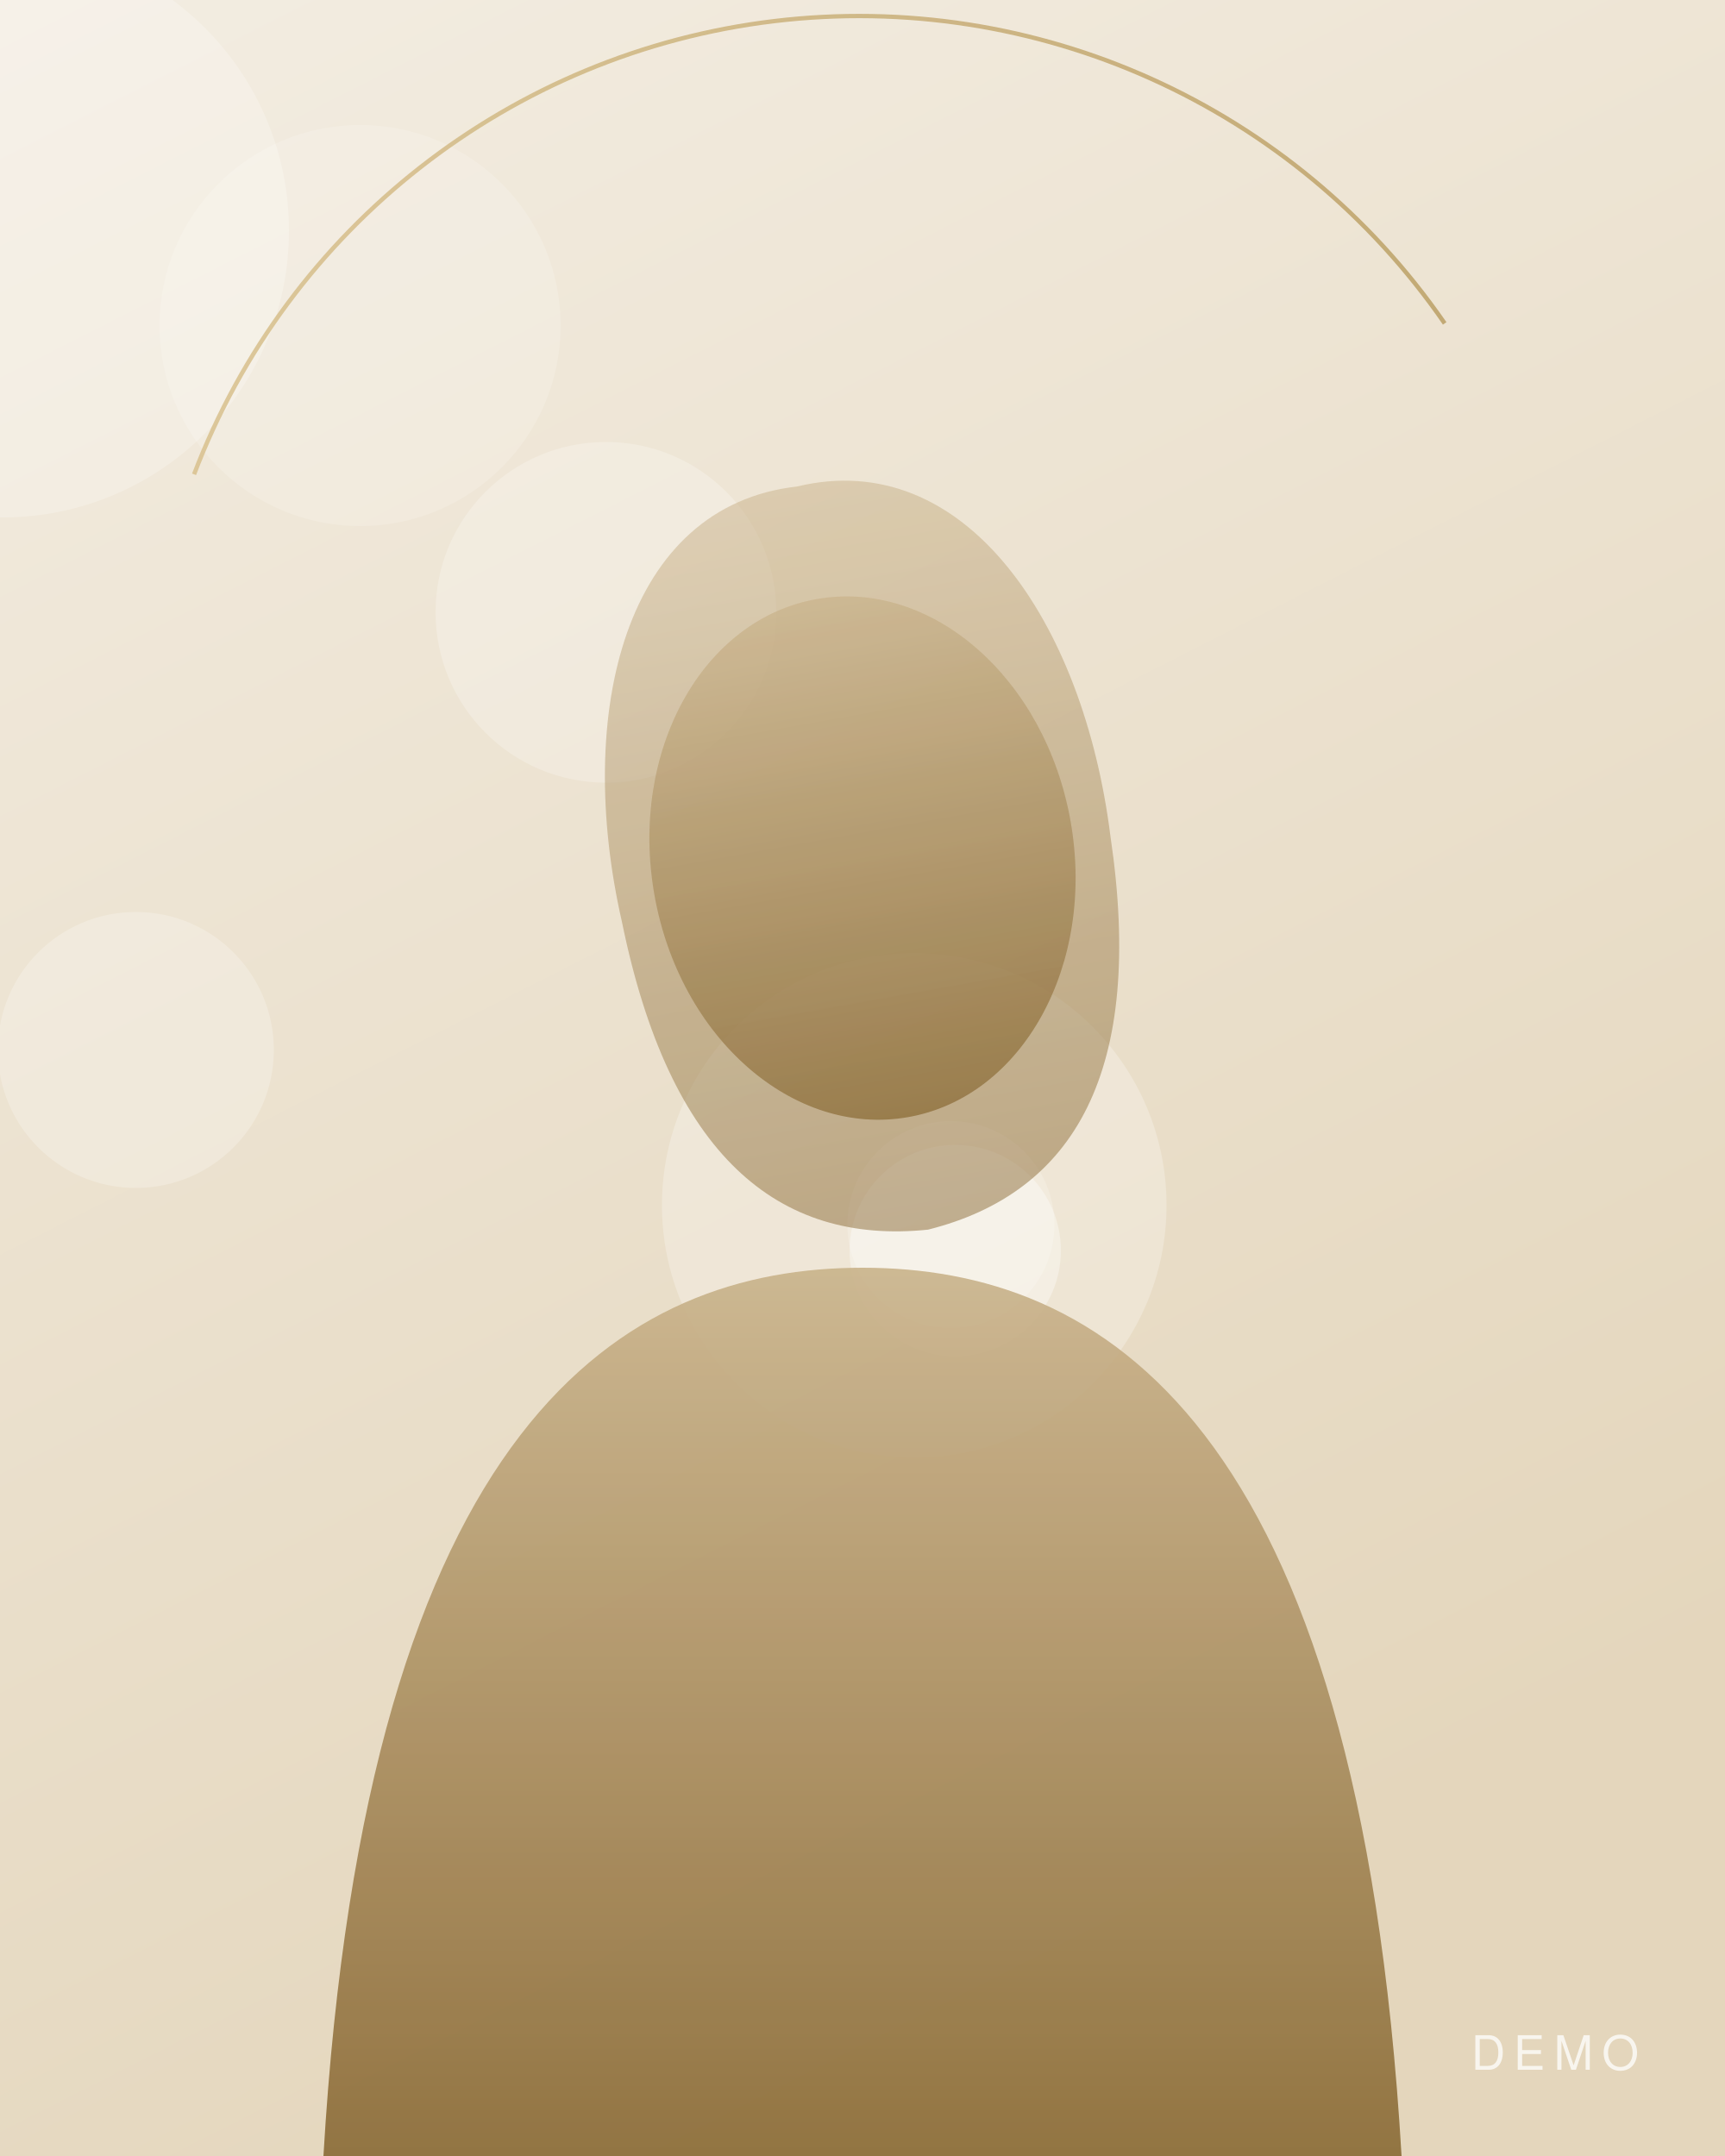
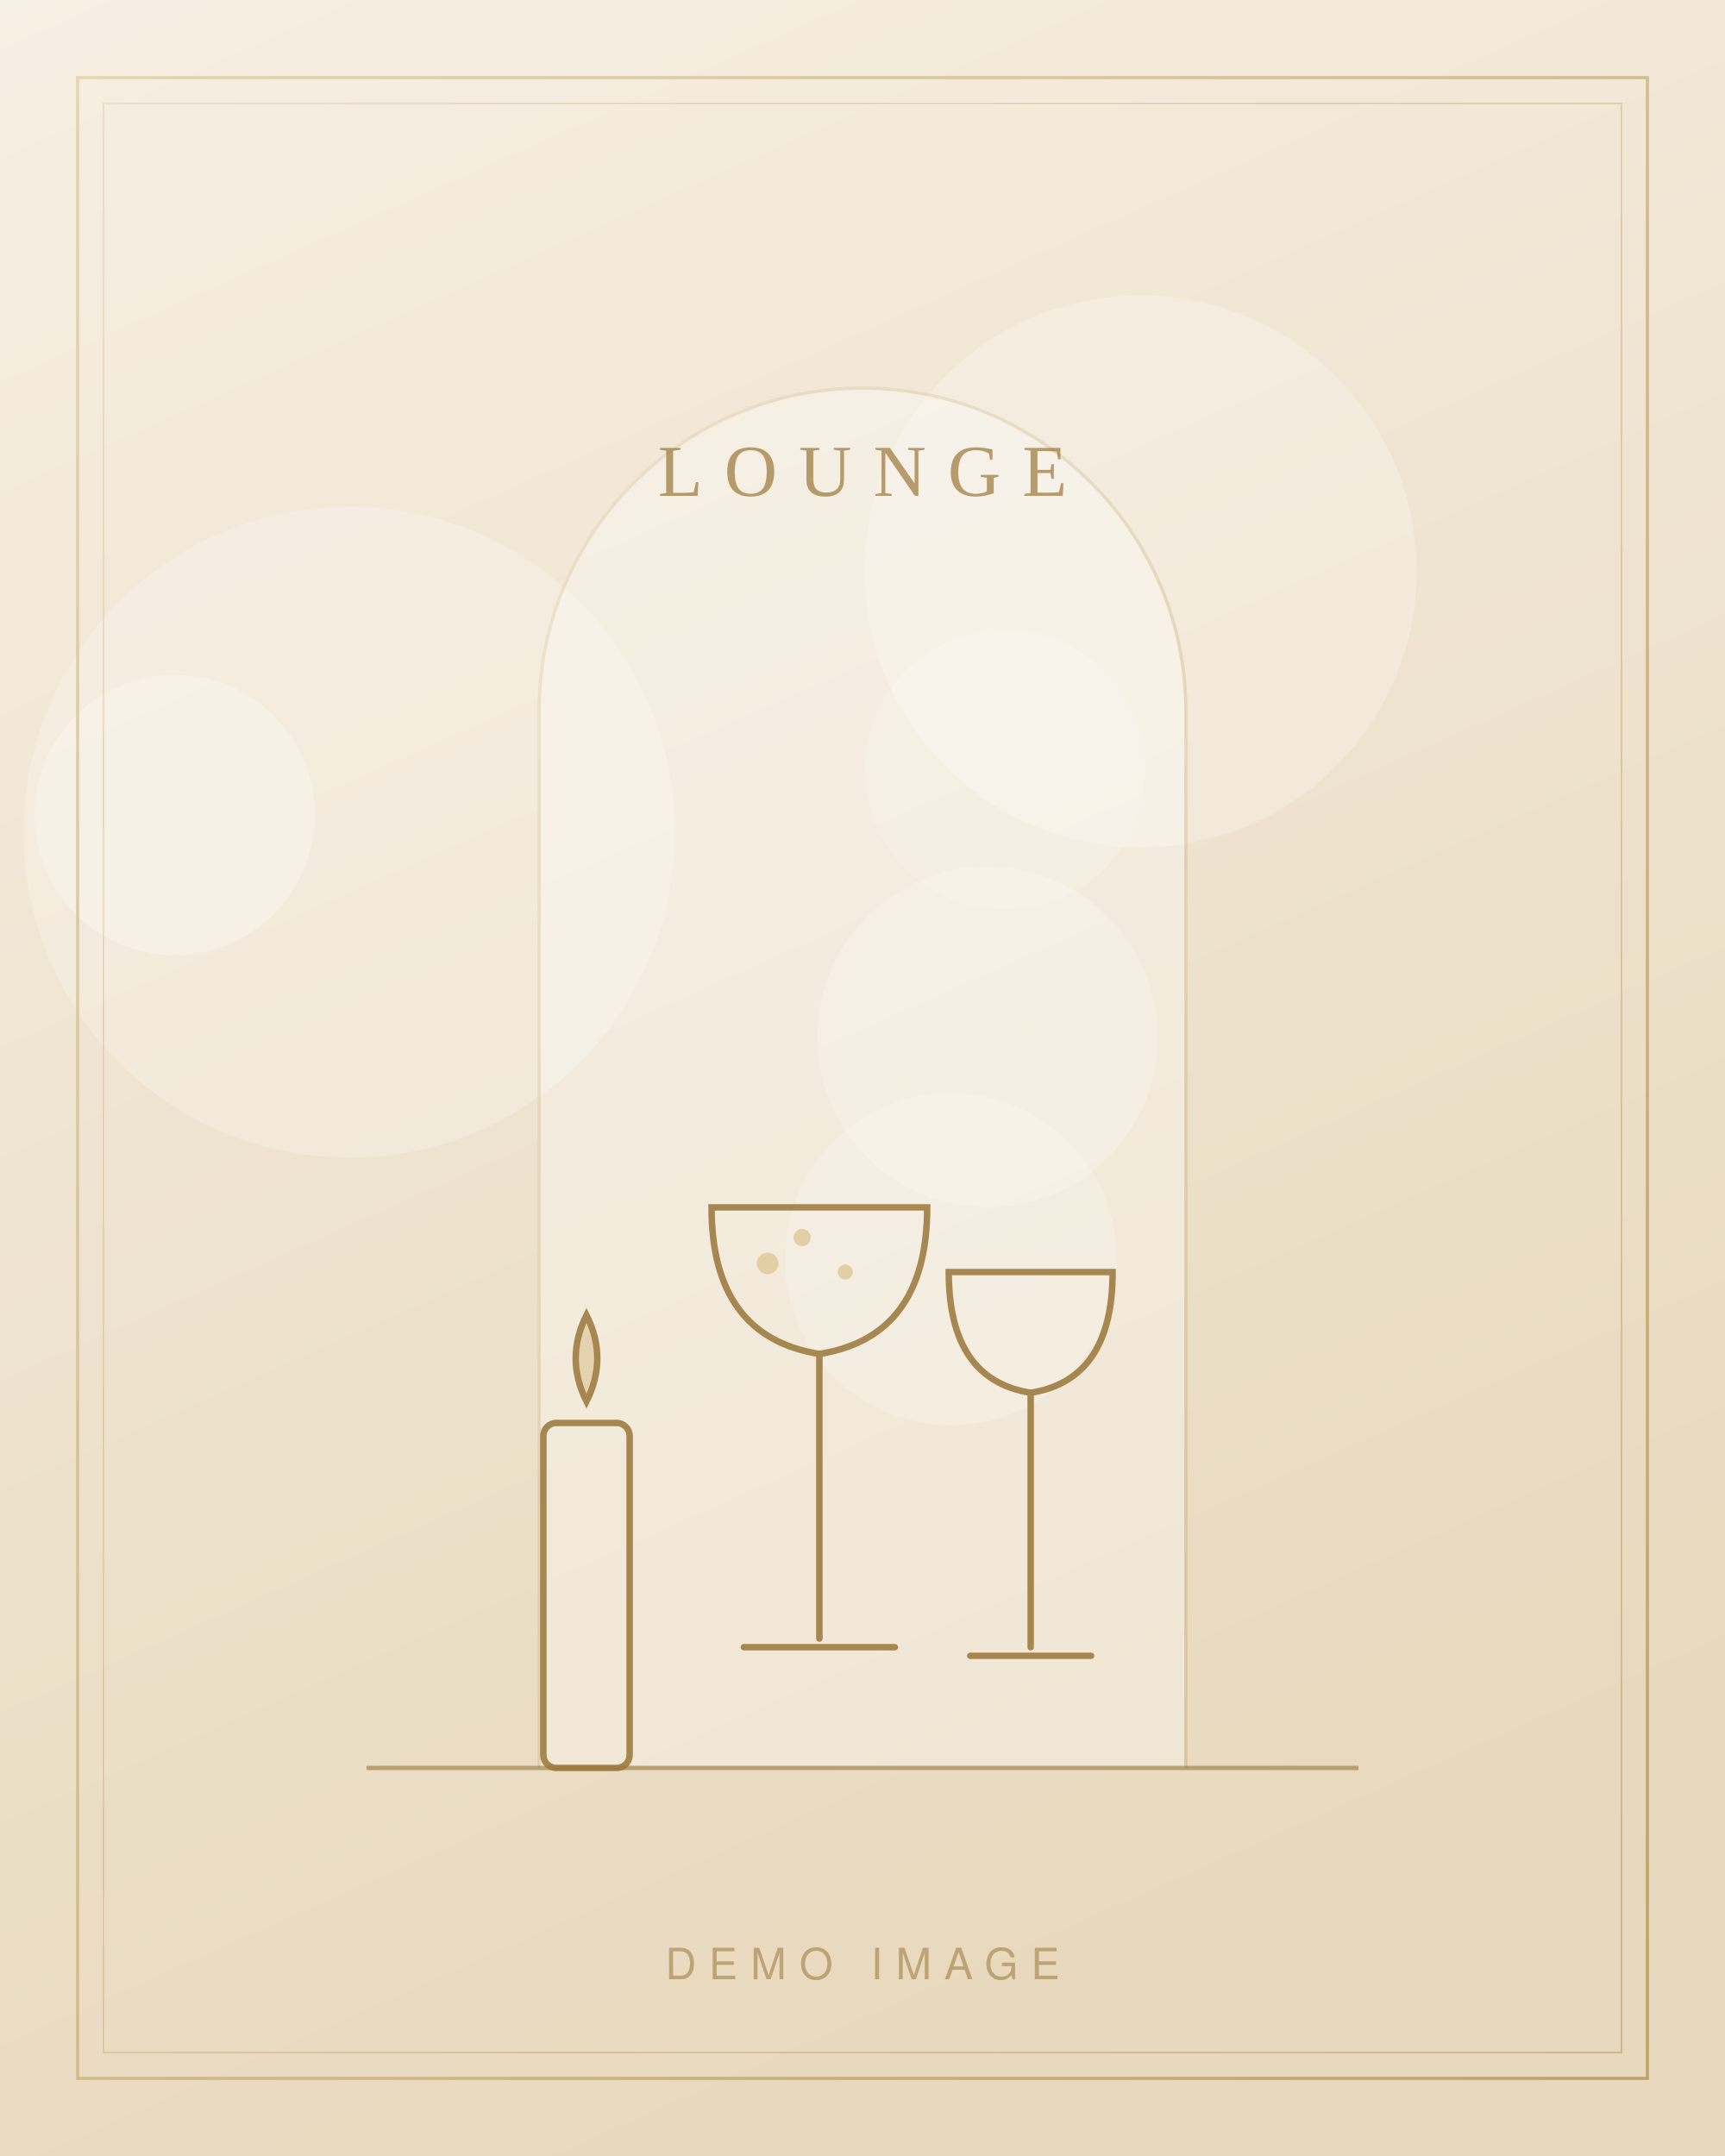
<svg xmlns="http://www.w3.org/2000/svg" viewBox="0 0 800 1000" width="800" height="1000">
  <defs>
-     <linearGradient id="bg" x1="0" y1="0" x2="0.4" y2="1">
-       <stop offset="0" stop-color="#F3EDE2" />
-       <stop offset="1" stop-color="#E4D6BC" />
+     <linearGradient id="bg" x1="0" y1="0" x2="0.35" y2="1">
+       <stop offset="0" stop-color="#F6EFE3" />
+       <stop offset="1" stop-color="#E8D9BE" />
    </linearGradient>
-     <linearGradient id="fig" x1="0" y1="0" x2="0" y2="1">
-       <stop offset="0" stop-color="#C9B28A" />
-       <stop offset="1" stop-color="#8A6A35" />
-     </linearGradient>
-     <linearGradient id="gold" x1="0" y1="0" x2="1" y2="0">
-       <stop offset="0" stop-color="#D7BE88" />
-       <stop offset="1" stop-color="#B89B5E" />
+     <linearGradient id="gold" x1="0" y1="0" x2="1" y2="1">
+       <stop offset="0" stop-color="#E2CFA6" />
+       <stop offset="1" stop-color="#B99755" />
    </linearGradient>
  </defs>
  <rect width="800" height="1000" fill="url(#bg)" />
-   <circle cx="1" cy="107" r="133" fill="#FFFFFF" opacity="0.22" />
-   <circle cx="424" cy="559" r="117" fill="#FFFFFF" opacity="0.25" />
-   <circle cx="443" cy="580" r="49" fill="#FFFFFF" opacity="0.34" />
-   <circle cx="167" cy="151" r="93" fill="#FFFFFF" opacity="0.16" />
-   <circle cx="441" cy="568" r="48" fill="#FFFFFF" opacity="0.18" />
-   <circle cx="281" cy="284" r="79" fill="#FFFFFF" opacity="0.23" />
-   <circle cx="63" cy="487" r="64" fill="#FFFFFF" opacity="0.23" />
-   <g transform="rotate(-10.0 400 398)" opacity="0.92">
-     <path d="M400 223 C 480 218, 520 308, 515 408 C 512 518, 470 568, 400 573 C 330 568, 288 518, 285 408 C 280 308, 320 218, 400 223 Z" fill="url(#fig)" opacity="0.55" />
-     <ellipse cx="400" cy="398" rx="98" ry="122" fill="url(#fig)" opacity="0.85" />
+   <circle cx="81" cy="378" r="65" fill="#FFFFFF" opacity="0.24" />
+   <circle cx="162" cy="386" r="151" fill="#FFFFFF" opacity="0.20" />
+   <circle cx="458" cy="481" r="79" fill="#FFFFFF" opacity="0.18" />
+   <circle cx="529" cy="265" r="128" fill="#FFFFFF" opacity="0.23" />
+   <circle cx="441" cy="584" r="77" fill="#FFFFFF" opacity="0.18" />
+   <circle cx="466" cy="357" r="65" fill="#FFFFFF" opacity="0.14" />
+   <rect x="36" y="36" width="728" height="928" fill="none" stroke="url(#gold)" stroke-width="1.5" opacity="0.8" />
+   <rect x="48" y="48" width="704" height="904" fill="none" stroke="url(#gold)" stroke-width="0.8" opacity="0.5" />
+   <path d="M250 820 L250 330 A150 150 0 0 1 550 330 L550 820" fill="#FFFFFF" opacity="0.32" stroke="url(#gold)" stroke-width="1.5" />
+   <line x1="170" y1="820" x2="630" y2="820" stroke="#9A7638" stroke-width="2" opacity="0.6" />
+   <g stroke="#9A7638" stroke-width="3" fill="none" stroke-linecap="round" opacity="0.85">
+     <path d="M330 560 Q 330 620 380 628 Q 430 620 430 560 Z" />
+     <line x1="380" y1="628" x2="380" y2="760" />
+     <line x1="345" y1="764" x2="415" y2="764" />
+     <path d="M440 590 Q 440 640 478 646 Q 516 640 516 590 Z" />
+     <line x1="478" y1="646" x2="478" y2="764" />
+     <line x1="450" y1="768" x2="506" y2="768" />
+     <rect x="252" y="660" width="40" height="160" rx="6" />
+     <path d="M272 650 Q 262 630 272 610 Q 282 630 272 650 Z" fill="#E2CFA6" />
  </g>
-   <path d="M150 1000 C 170 658, 290 588, 400 588 C 510 588, 630 658, 650 1000 Z" fill="url(#fig)" opacity="0.9" />
-   <path d="M90 220 A 330 330 0 0 1 670 150" stroke="url(#gold)" stroke-width="2" fill="none" opacity="0.8" />
-   <text x="760" y="960" text-anchor="end" font-family="Helvetica, Arial, sans-serif" font-size="22" letter-spacing="4" fill="#FFFFFF" opacity="0.75">DEMO</text>
+   <circle cx="356" cy="586" r="5" fill="#E2CFA6" />
+   <circle cx="372" cy="574" r="4" fill="#E2CFA6" />
+   <circle cx="392" cy="590" r="3.5" fill="#E2CFA6" />
+   <text x="400" y="230" text-anchor="middle" font-family="Cormorant Garamond, 'Times New Roman', Georgia, serif" font-size="34" letter-spacing="10" fill="#9A7638" opacity="0.7">LOUNGE</text>
+   <text x="400" y="918" text-anchor="middle" font-family="Helvetica, Arial, sans-serif" font-size="20" letter-spacing="6" fill="#9A7638" opacity="0.55">DEMO IMAGE</text>
</svg>
